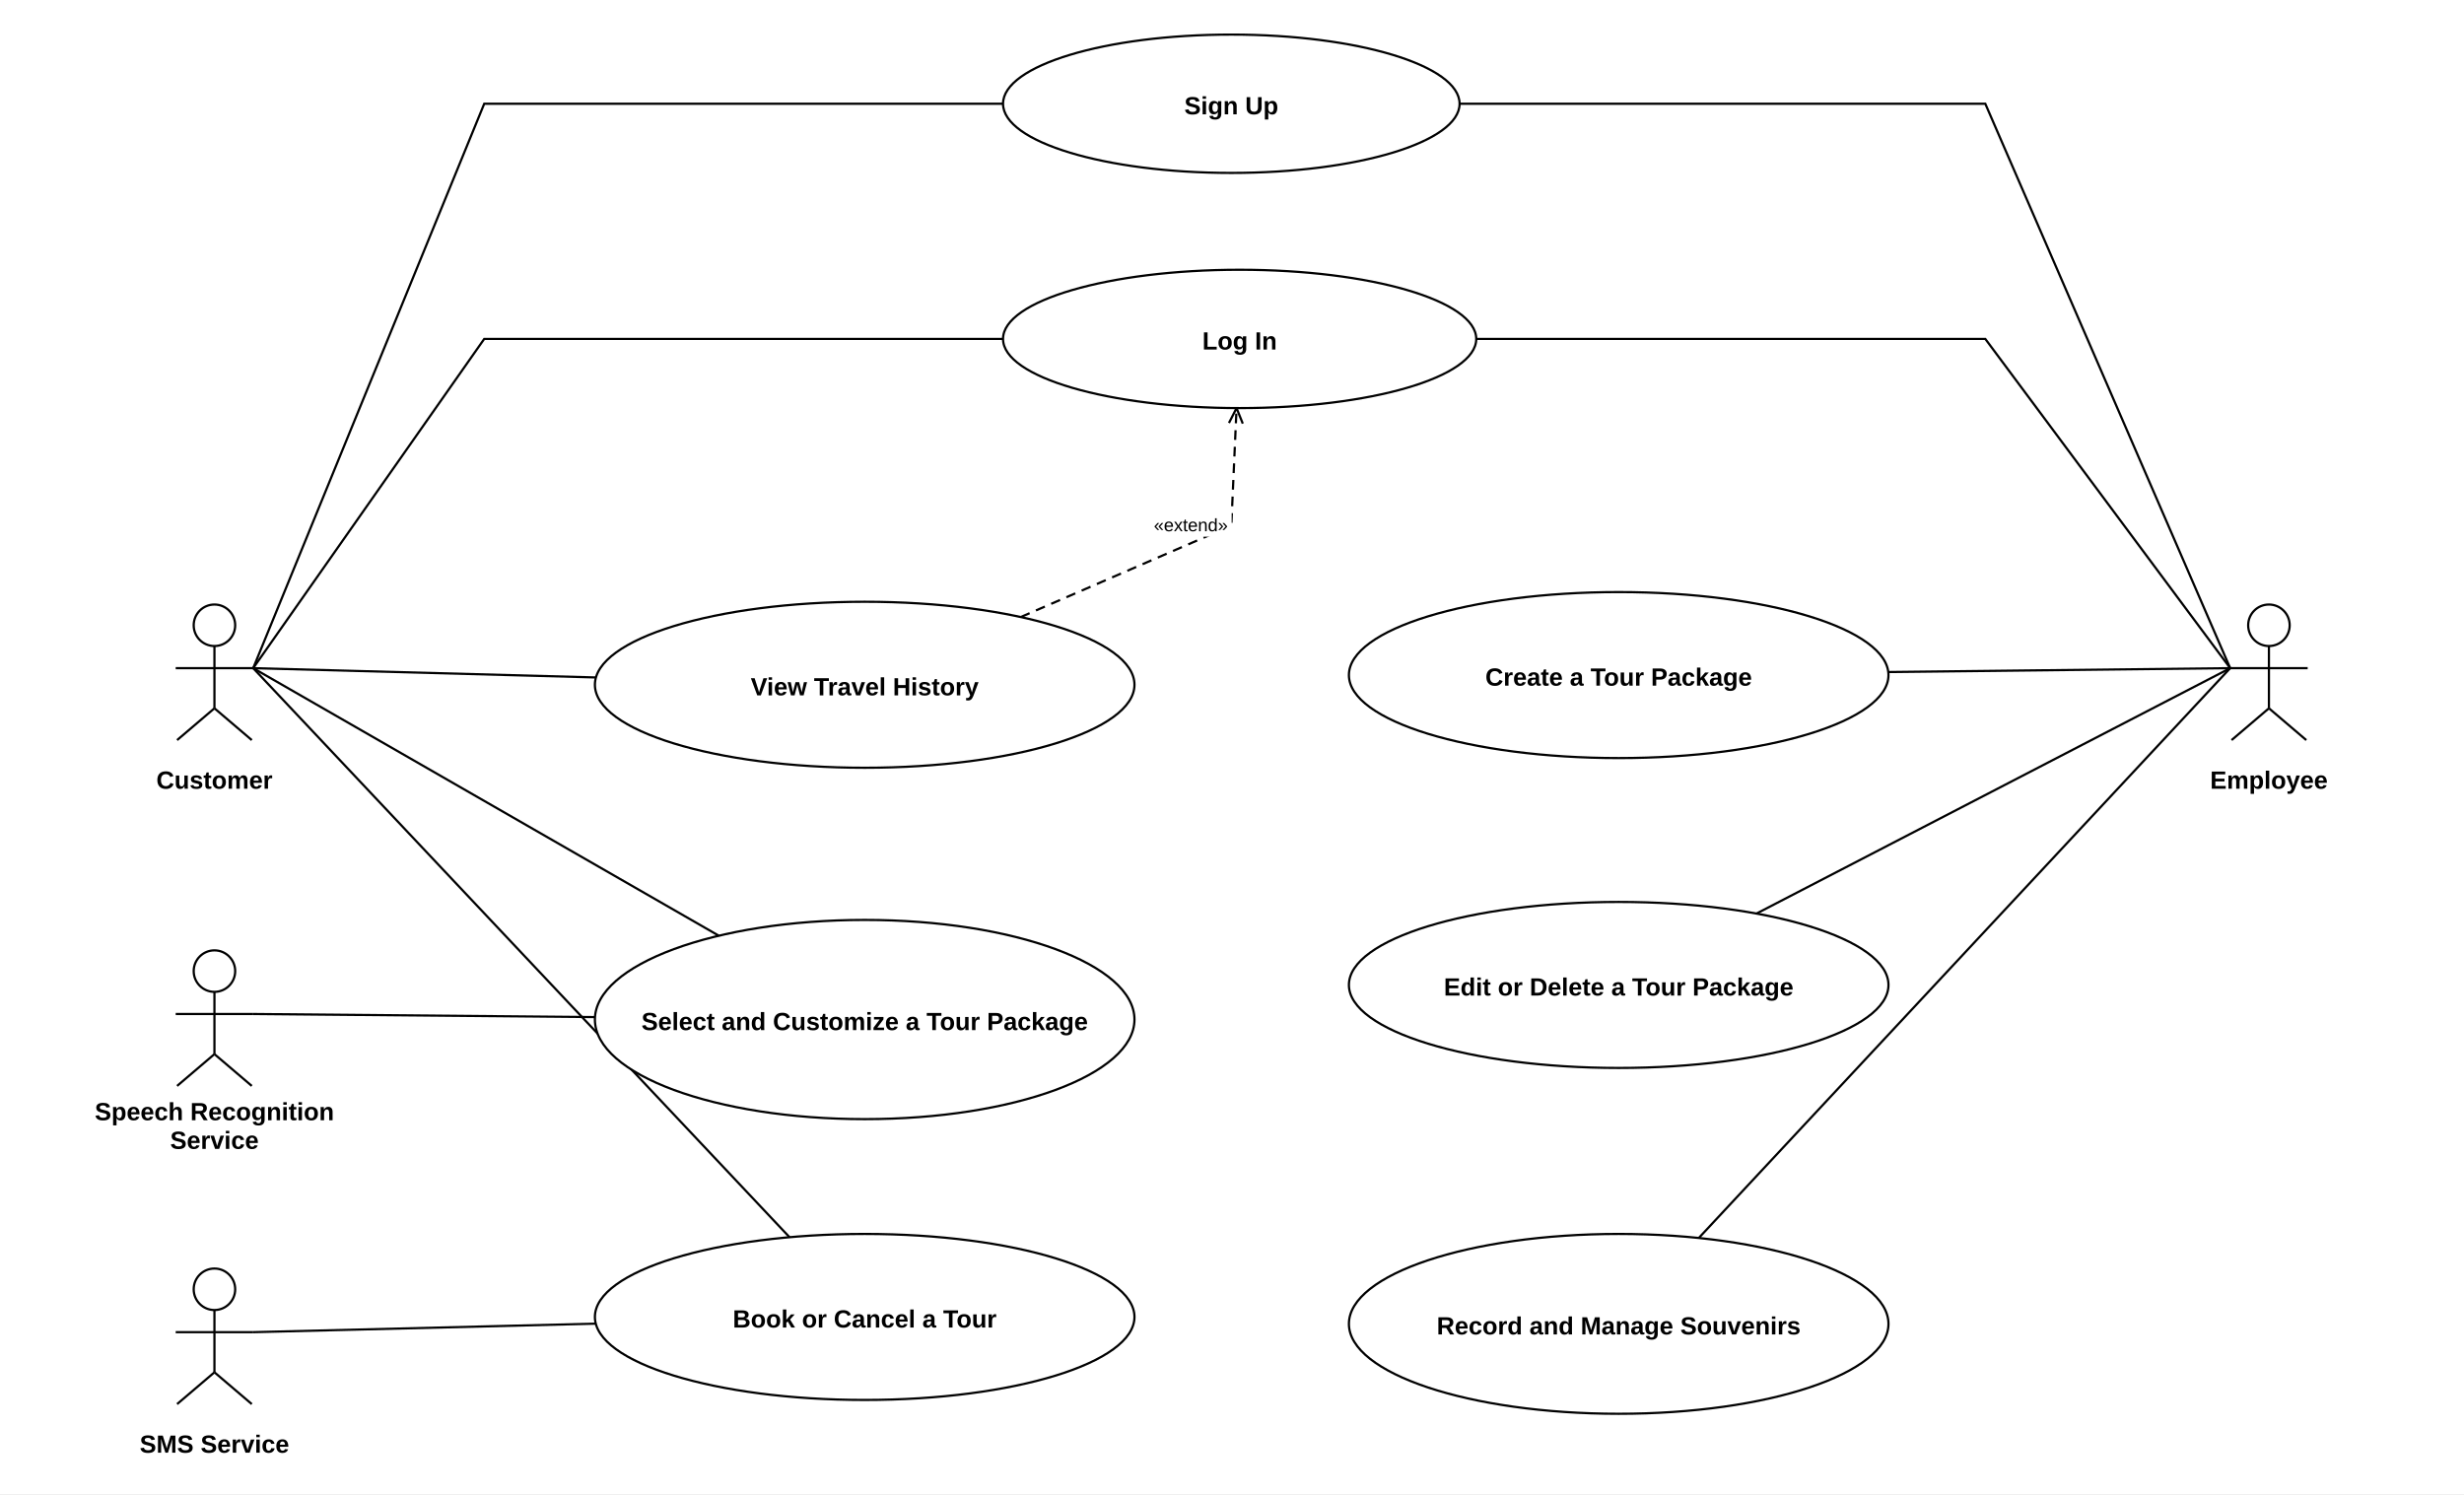
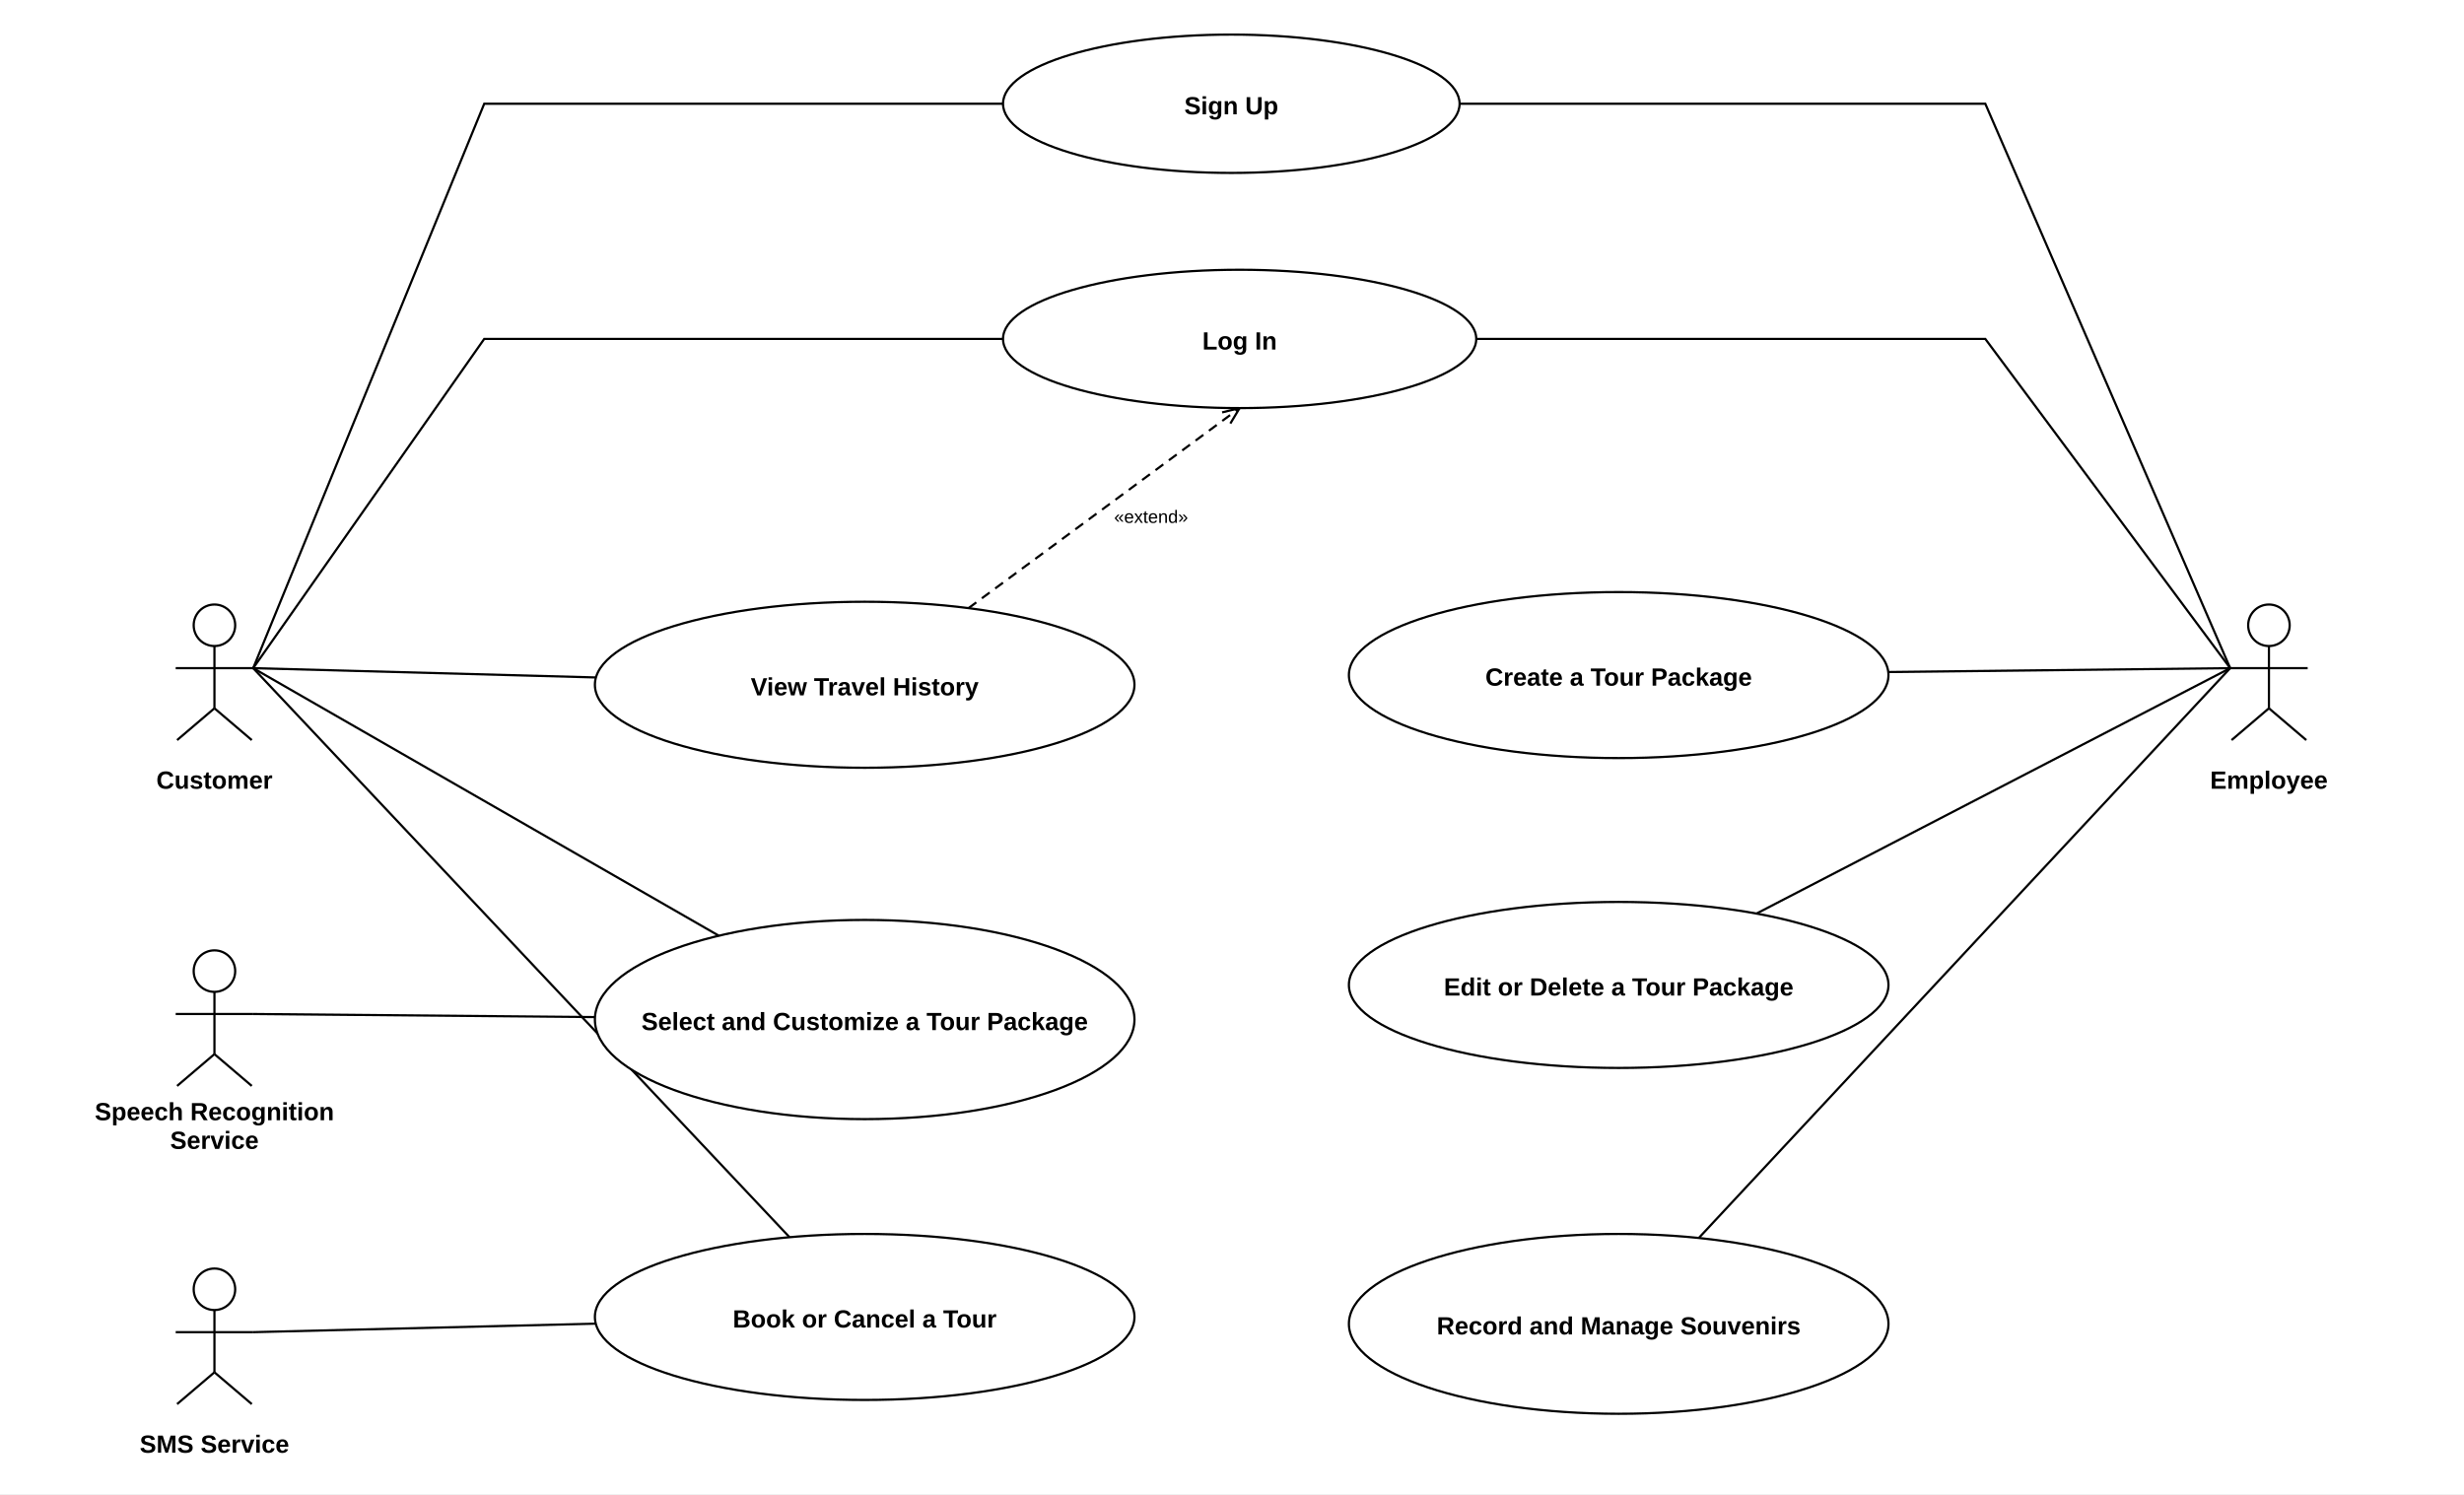
<svg xmlns="http://www.w3.org/2000/svg" width="1781" height="1080" viewBox="0 20 1781 1080">
  <rect x="0" y="20" width="1781" height="1080" fill="white" />
  <polyline points="183.0,503 350.0,95.0 725.0,95.0" fill="none" stroke="black" stroke-width="1.6" />
  <polyline points="183.0,503 350.0,265.0 725.0,265.0" fill="none" stroke="black" stroke-width="1.6" />
  <polyline points="183.0,503 430.755,509.726" fill="none" stroke="black" stroke-width="1.6" />
  <polyline points="183.0,503 519.591,696.426" fill="none" stroke="black" stroke-width="1.6" />
  <polyline points="183.0,503 570.691,914.374" fill="none" stroke="black" stroke-width="1.6" />
  <polyline points="1612.0,503 1435.0,95.0 1055.0,95.0" fill="none" stroke="black" stroke-width="1.6" />
  <polyline points="1612.0,503 1435.0,265.0 1067.042,265.0" fill="none" stroke="black" stroke-width="1.6" />
  <polyline points="1612.0,503 1364.868,505.796" fill="none" stroke="black" stroke-width="1.6" />
  <polyline points="1612.0,503 1269.572,680.412" fill="none" stroke="black" stroke-width="1.6" />
  <polyline points="1612.0,503 1227.88,914.929" fill="none" stroke="black" stroke-width="1.6" />
  <polyline points="183.0,753 430.059,755.236" fill="none" stroke="black" stroke-width="1.6" />
  <polyline points="183.0,983 430.635,976.837" fill="none" stroke="black" stroke-width="1.6" />
-   <polyline points="737.787,466.055 890.0,400.0 893.791,314.996" fill="none" stroke="black" stroke-width="1.6" stroke-dasharray="7 5" />
-   <polyline points="898.296,326.208 893.791,314.996 888.306,325.762" fill="none" stroke="black" stroke-width="1.6" />
+   <polyline points="700.039,459.62 896.0,315.0" fill="none" stroke="black" stroke-width="1.6" stroke-dasharray="7 5" />
+   <polyline points="889.314,326.149 896.0,315.0 883.376,318.103" fill="none" stroke="black" stroke-width="1.6" />
  <circle cx="155.0" cy="472" r="15" fill="white" stroke="black" stroke-width="1.6" />
  <polyline points="155.0,487 155.0,532" fill="none" stroke="black" stroke-width="1.6" />
  <polyline points="127.0,503 183.0,503" fill="none" stroke="black" stroke-width="1.6" />
  <polyline points="155.0,532 128.0,555" fill="none" stroke="black" stroke-width="1.6" />
  <polyline points="155.0,532 182.0,555" fill="none" stroke="black" stroke-width="1.6" />
  <text x="155.0" y="590.15" text-anchor="middle" font-family="Arial, sans-serif" font-size="18" font-weight="bold">Customer</text>
  <circle cx="1640.0" cy="472" r="15" fill="white" stroke="black" stroke-width="1.6" />
  <polyline points="1640.0,487 1640.0,532" fill="none" stroke="black" stroke-width="1.6" />
  <polyline points="1612.0,503 1668.0,503" fill="none" stroke="black" stroke-width="1.6" />
  <polyline points="1640.0,532 1613.0,555" fill="none" stroke="black" stroke-width="1.6" />
  <polyline points="1640.0,532 1667.0,555" fill="none" stroke="black" stroke-width="1.6" />
  <text x="1640.0" y="590.15" text-anchor="middle" font-family="Arial, sans-serif" font-size="18" font-weight="bold">Employee</text>
  <circle cx="155.0" cy="722" r="15" fill="white" stroke="black" stroke-width="1.6" />
  <polyline points="155.0,737 155.0,782" fill="none" stroke="black" stroke-width="1.6" />
  <polyline points="127.0,753 183.0,753" fill="none" stroke="black" stroke-width="1.6" />
  <polyline points="155.0,782 128.0,805" fill="none" stroke="black" stroke-width="1.6" />
  <polyline points="155.0,782 182.0,805" fill="none" stroke="black" stroke-width="1.6" />
  <text x="155.0" y="829.8" text-anchor="middle" font-family="Arial, sans-serif" font-size="18" font-weight="bold">Speech Recognition</text>
  <text x="155.0" y="850.5" text-anchor="middle" font-family="Arial, sans-serif" font-size="18" font-weight="bold">Service</text>
  <circle cx="155.0" cy="952" r="15" fill="white" stroke="black" stroke-width="1.6" />
  <polyline points="155.0,967 155.0,1012" fill="none" stroke="black" stroke-width="1.6" />
  <polyline points="127.0,983 183.0,983" fill="none" stroke="black" stroke-width="1.6" />
  <polyline points="155.0,1012 128.0,1035" fill="none" stroke="black" stroke-width="1.6" />
  <polyline points="155.0,1012 182.0,1035" fill="none" stroke="black" stroke-width="1.6" />
  <text x="155.0" y="1070.15" text-anchor="middle" font-family="Arial, sans-serif" font-size="18" font-weight="bold">SMS Service</text>
  <ellipse cx="890.0" cy="95.0" rx="165.0" ry="50.0" fill="white" stroke="black" stroke-width="1.6" />
  <text x="890.0" y="102.65" text-anchor="middle" font-family="Arial, sans-serif" font-size="18" font-weight="bold">Sign Up</text>
  <ellipse cx="896.021" cy="265.0" rx="171.021" ry="50.0" fill="white" stroke="black" stroke-width="1.6" />
  <text x="896.021" y="272.65" text-anchor="middle" font-family="Arial, sans-serif" font-size="18" font-weight="bold">Log In</text>
  <ellipse cx="625.0" cy="515.0" rx="195.0" ry="60.0" fill="white" stroke="black" stroke-width="1.6" />
  <text x="625.0" y="522.65" text-anchor="middle" font-family="Arial, sans-serif" font-size="18" font-weight="bold">View Travel History</text>
  <ellipse cx="625.0" cy="757.0" rx="195.0" ry="72.0" fill="white" stroke="black" stroke-width="1.6" />
  <text x="625.0" y="764.65" text-anchor="middle" font-family="Arial, sans-serif" font-size="18" font-weight="bold">Select and Customize a Tour Package</text>
  <ellipse cx="625.0" cy="972.0" rx="195.0" ry="60.0" fill="white" stroke="black" stroke-width="1.6" />
  <text x="625.0" y="979.65" text-anchor="middle" font-family="Arial, sans-serif" font-size="18" font-weight="bold">Book or Cancel a Tour</text>
  <ellipse cx="1170.0" cy="508.0" rx="195.0" ry="60.0" fill="white" stroke="black" stroke-width="1.6" />
  <text x="1170.0" y="515.65" text-anchor="middle" font-family="Arial, sans-serif" font-size="18" font-weight="bold">Create a Tour Package</text>
  <ellipse cx="1170.0" cy="732.0" rx="195.0" ry="60.0" fill="white" stroke="black" stroke-width="1.6" />
  <text x="1170.0" y="739.65" text-anchor="middle" font-family="Arial, sans-serif" font-size="18" font-weight="bold">Edit or Delete a Tour Package</text>
  <ellipse cx="1170.0" cy="977.0" rx="195.0" ry="65.0" fill="white" stroke="black" stroke-width="1.6" />
  <text x="1170.0" y="984.65" text-anchor="middle" font-family="Arial, sans-serif" font-size="18" font-weight="bold">Record and Manage Souvenirs</text>
  <rect x="831.246" y="389.025" width="59.0" height="18.95" fill="white" />
-   <text x="860.746" y="404.025" text-anchor="middle" font-family="Arial, sans-serif" font-size="13">«extend»</text>
+   <text x="832" y="398" text-anchor="middle" font-family="Arial, sans-serif" font-size="13">«extend»</text>
</svg>
